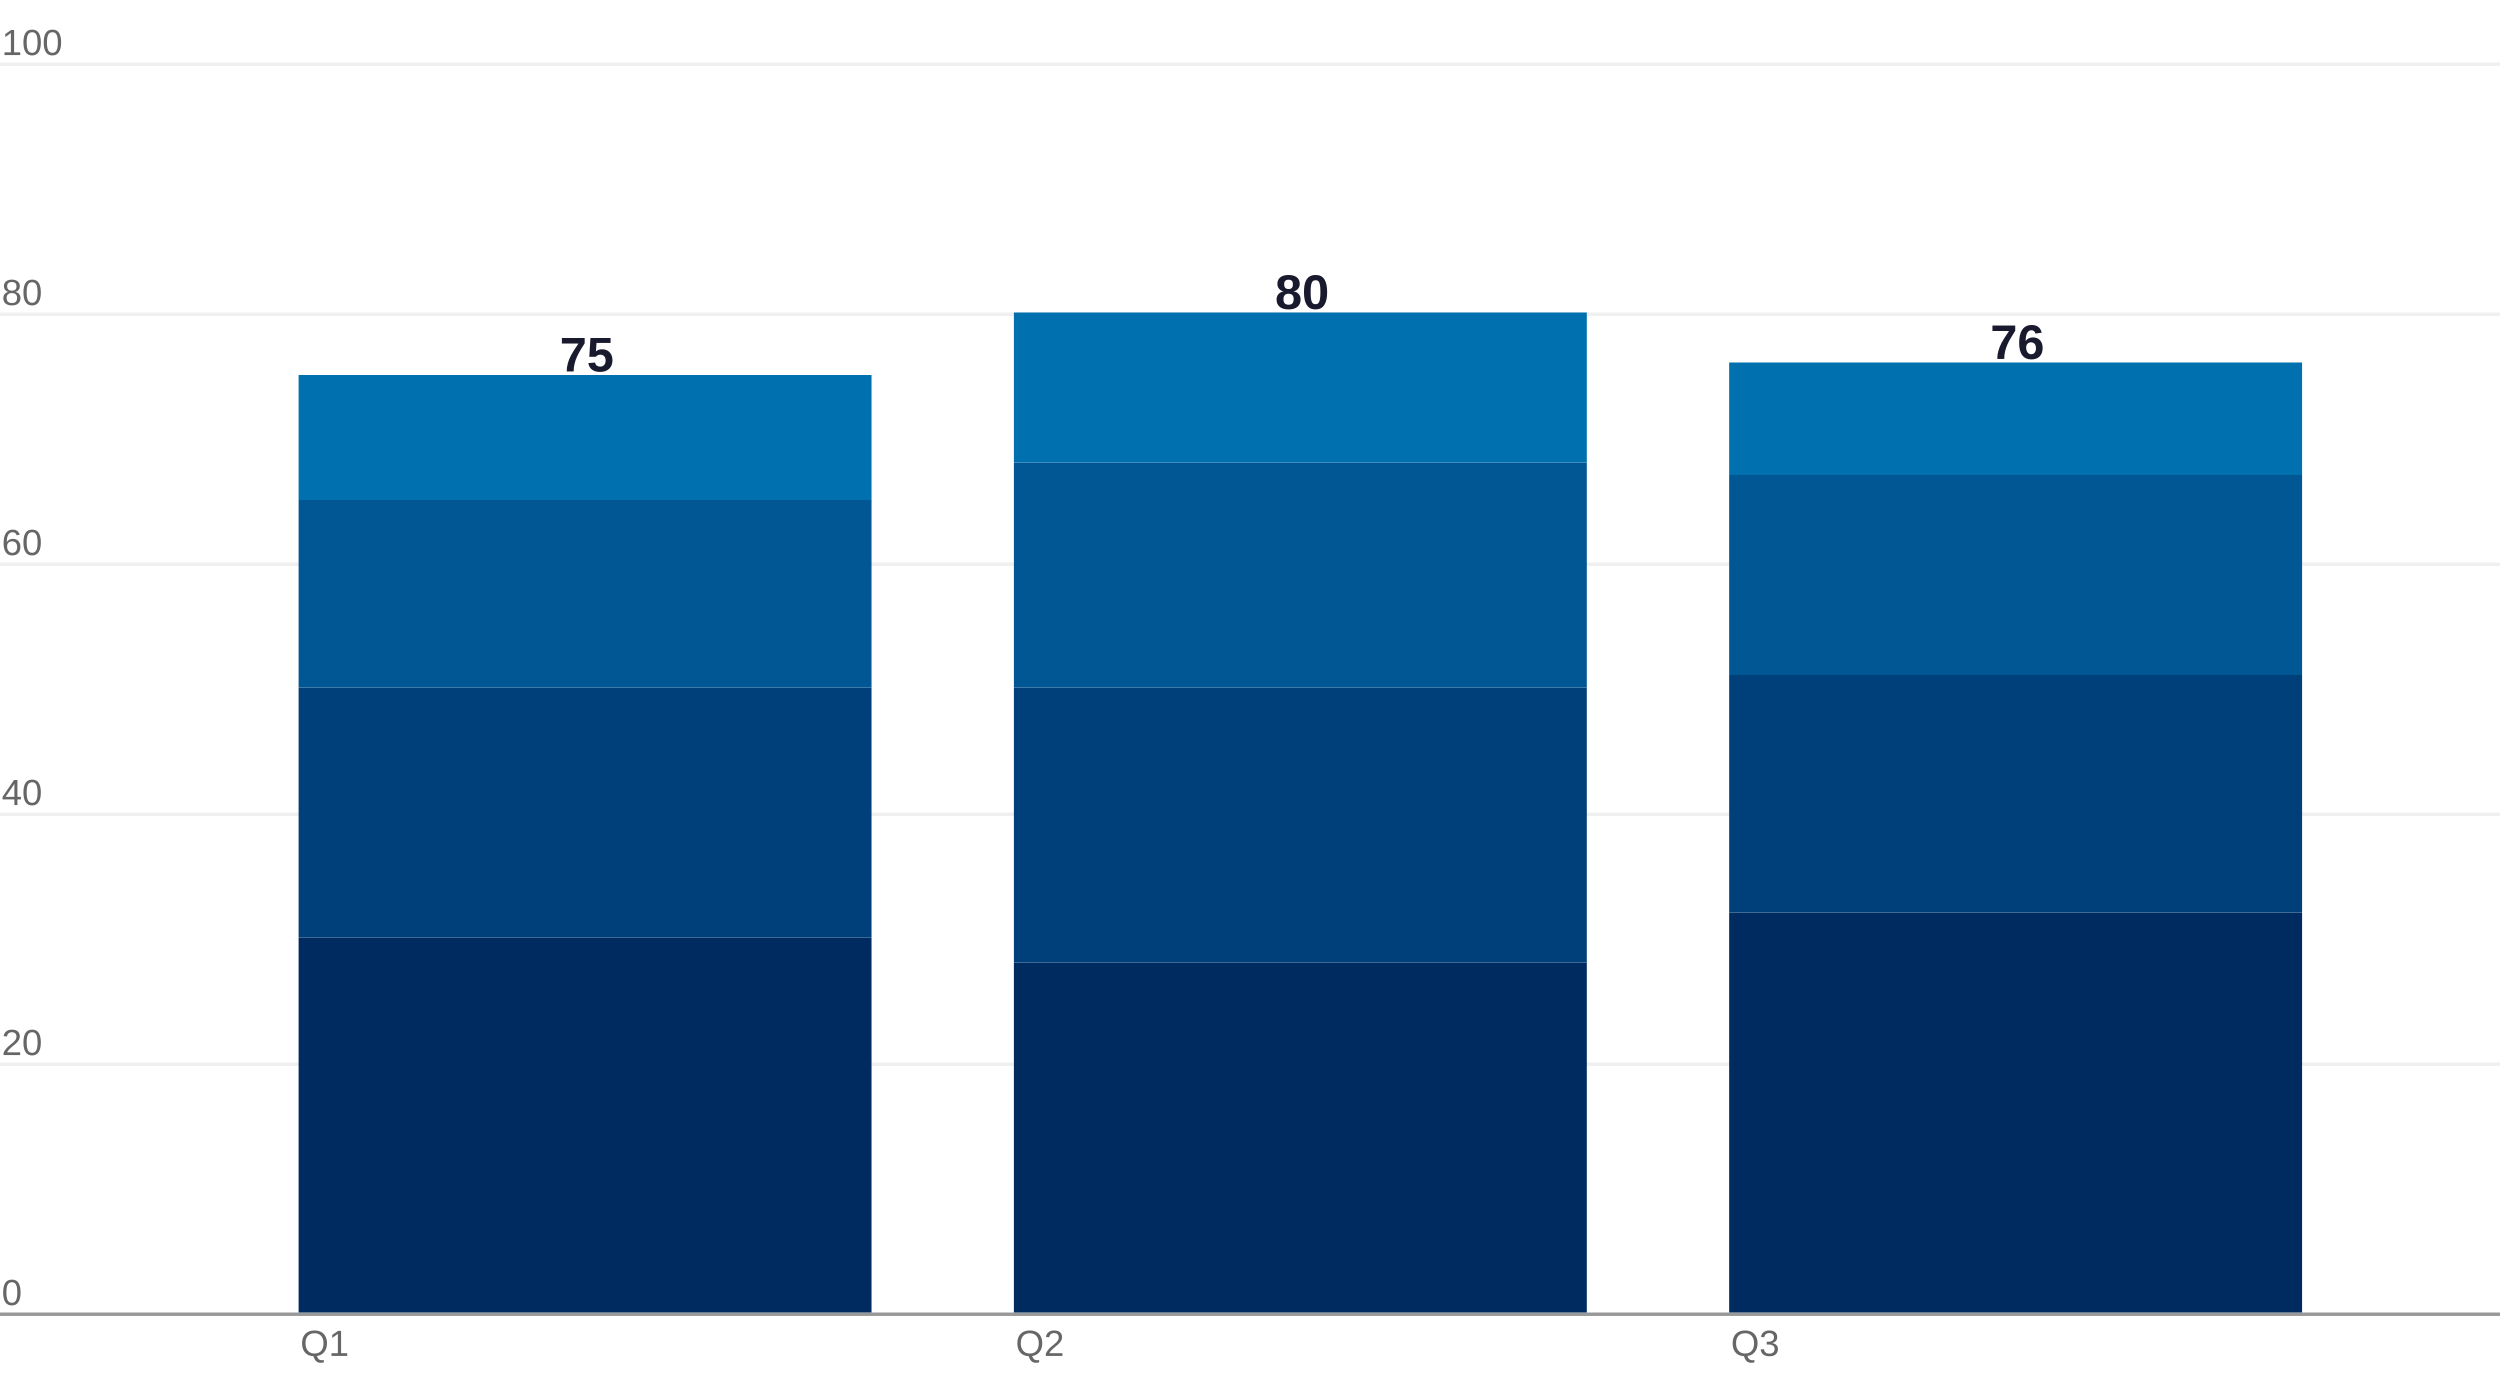
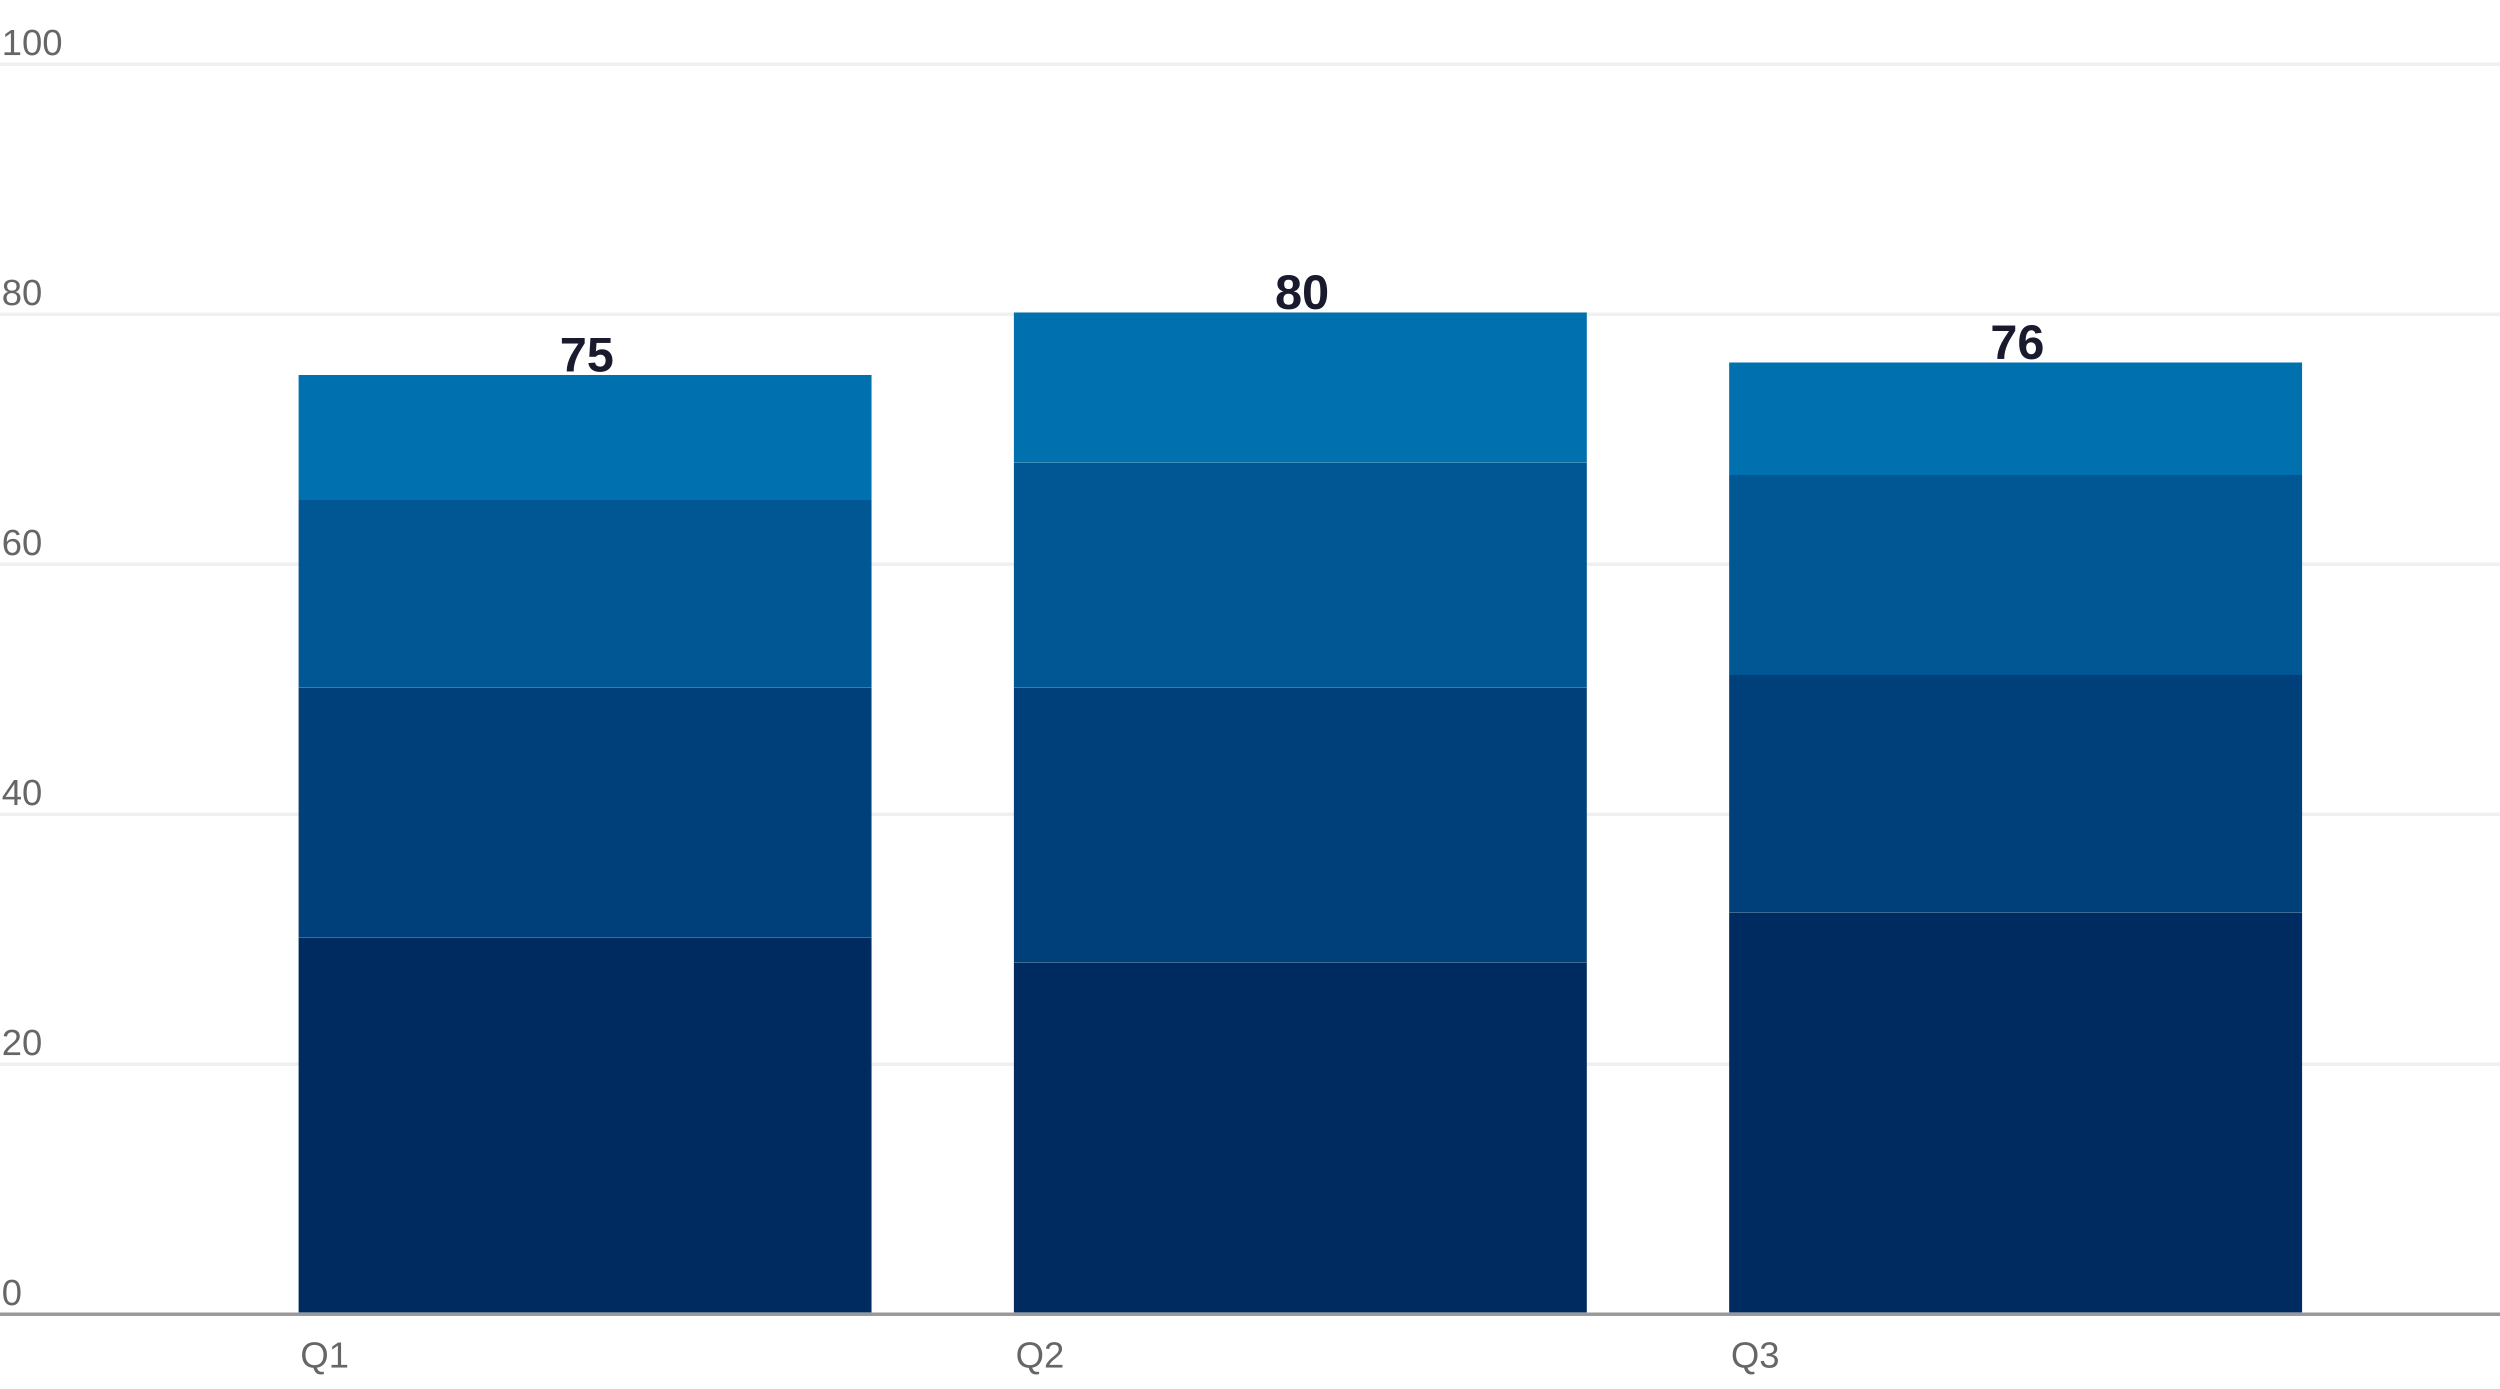
<svg class="tblchart" fill="currentColor" font-family="system-ui, sans-serif" font-size="10" text-anchor="middle" width="720" height="400" viewBox="0 0 720 400" style="background: transparent; color: rgb(74, 74, 74); font-family: Figtree, &quot;Source Sans 3&quot;, system-ui, -apple-system, &quot;Segoe UI&quot;, Arial, sans-serif; font-size: 10.5px; overflow: visible;" data-margin-left="44" data-margin-right="16" data-margin-top="18" data-margin-bottom="22">
  <style>:where(.tblchart) {
  --plot-background: white;
  display: block;
  height: auto;
  height: intrinsic;
  max-width: 100%;
}
:where(.tblchart text),
:where(.tblchart tspan) {
  white-space: pre;
}</style>
  <g aria-label="rule" stroke="#F0F0F0" transform="translate(0,0.5)">
    <line x1="0" x2="720" y1="306" y2="306" />
    <line x1="0" x2="720" y1="234" y2="234" />
    <line x1="0" x2="720" y1="162" y2="162" />
    <line x1="0" x2="720" y1="90" y2="90" />
    <line x1="0" x2="720" y1="18" y2="18" />
  </g>
  <g aria-label="text" class="tbl-y-tick-label" fill="#666666" text-anchor="start" font-size="10.5" font-weight="500" transform="translate(-43.5,-5.5)">
    <text y="0.32em" transform="translate(44,378)">0</text>
    <text y="0.32em" transform="translate(44,306)">20</text>
    <text y="0.32em" transform="translate(44,234)">40</text>
    <text y="0.32em" transform="translate(44,162)">60</text>
    <text y="0.32em" transform="translate(44,90)">80</text>
    <text y="0.32em" transform="translate(44,18)">100</text>
  </g>
  <g aria-label="text" fill="#666666" text-anchor="start" font-size="10.5" font-weight="500" transform="translate(0.5,12.5)">
-     <text transform="translate(86,378)">Q1</text>
-     <text transform="translate(292,378)">Q2</text>
-     <text transform="translate(498,378)">Q3</text>
+     <text y="0.32em" transform="translate(86,378)">Q1</text>
+     <text y="0.32em" transform="translate(292,378)">Q2</text>
+     <text y="0.32em" transform="translate(498,378)">Q3</text>
  </g>
  <g aria-label="rule" stroke="#999999" transform="translate(0,0.5)">
    <line x1="0" x2="720" y1="378" y2="378" />
  </g>
  <g aria-label="bar">
    <rect x="86" width="165" y="270" height="108" fill="#002B61" data-series="Tier A" />
    <rect x="86" width="165" y="198" height="72" fill="#00407A" data-series="Tier B" />
    <rect x="86" width="165" y="144" height="54" fill="#005794" data-series="Tier C" />
    <rect x="86" width="165" y="108" height="36" fill="#0070AF" data-series="Tier D" />
    <rect x="292" width="165" y="277.2" height="100.8" fill="#002B61" data-series="Tier A" />
    <rect x="292" width="165" y="198" height="79.2" fill="#00407A" data-series="Tier B" />
    <rect x="292" width="165" y="133.2" height="64.8" fill="#005794" data-series="Tier C" />
    <rect x="292" width="165" y="90" height="43.2" fill="#0070AF" data-series="Tier D" />
    <rect x="498" width="165" y="262.8" height="115.2" fill="#002B61" data-series="Tier A" />
    <rect x="498" width="165" y="194.4" height="68.4" fill="#00407A" data-series="Tier B" />
    <rect x="498" width="165" y="136.8" height="57.6" fill="#005794" data-series="Tier C" />
    <rect x="498" width="165" y="104.4" height="32.4" fill="#0070AF" data-series="Tier D" />
  </g>
  <g aria-label="text" fill="#1A1A2E" font-size="14" font-weight="700" transform="translate(83,-5.5)">
    <text y="0.32em" transform="translate(86,108)">75</text>
    <text y="0.32em" transform="translate(292,90)">80</text>
    <text y="0.32em" transform="translate(498,104.4)">76</text>
  </g>
</svg>
